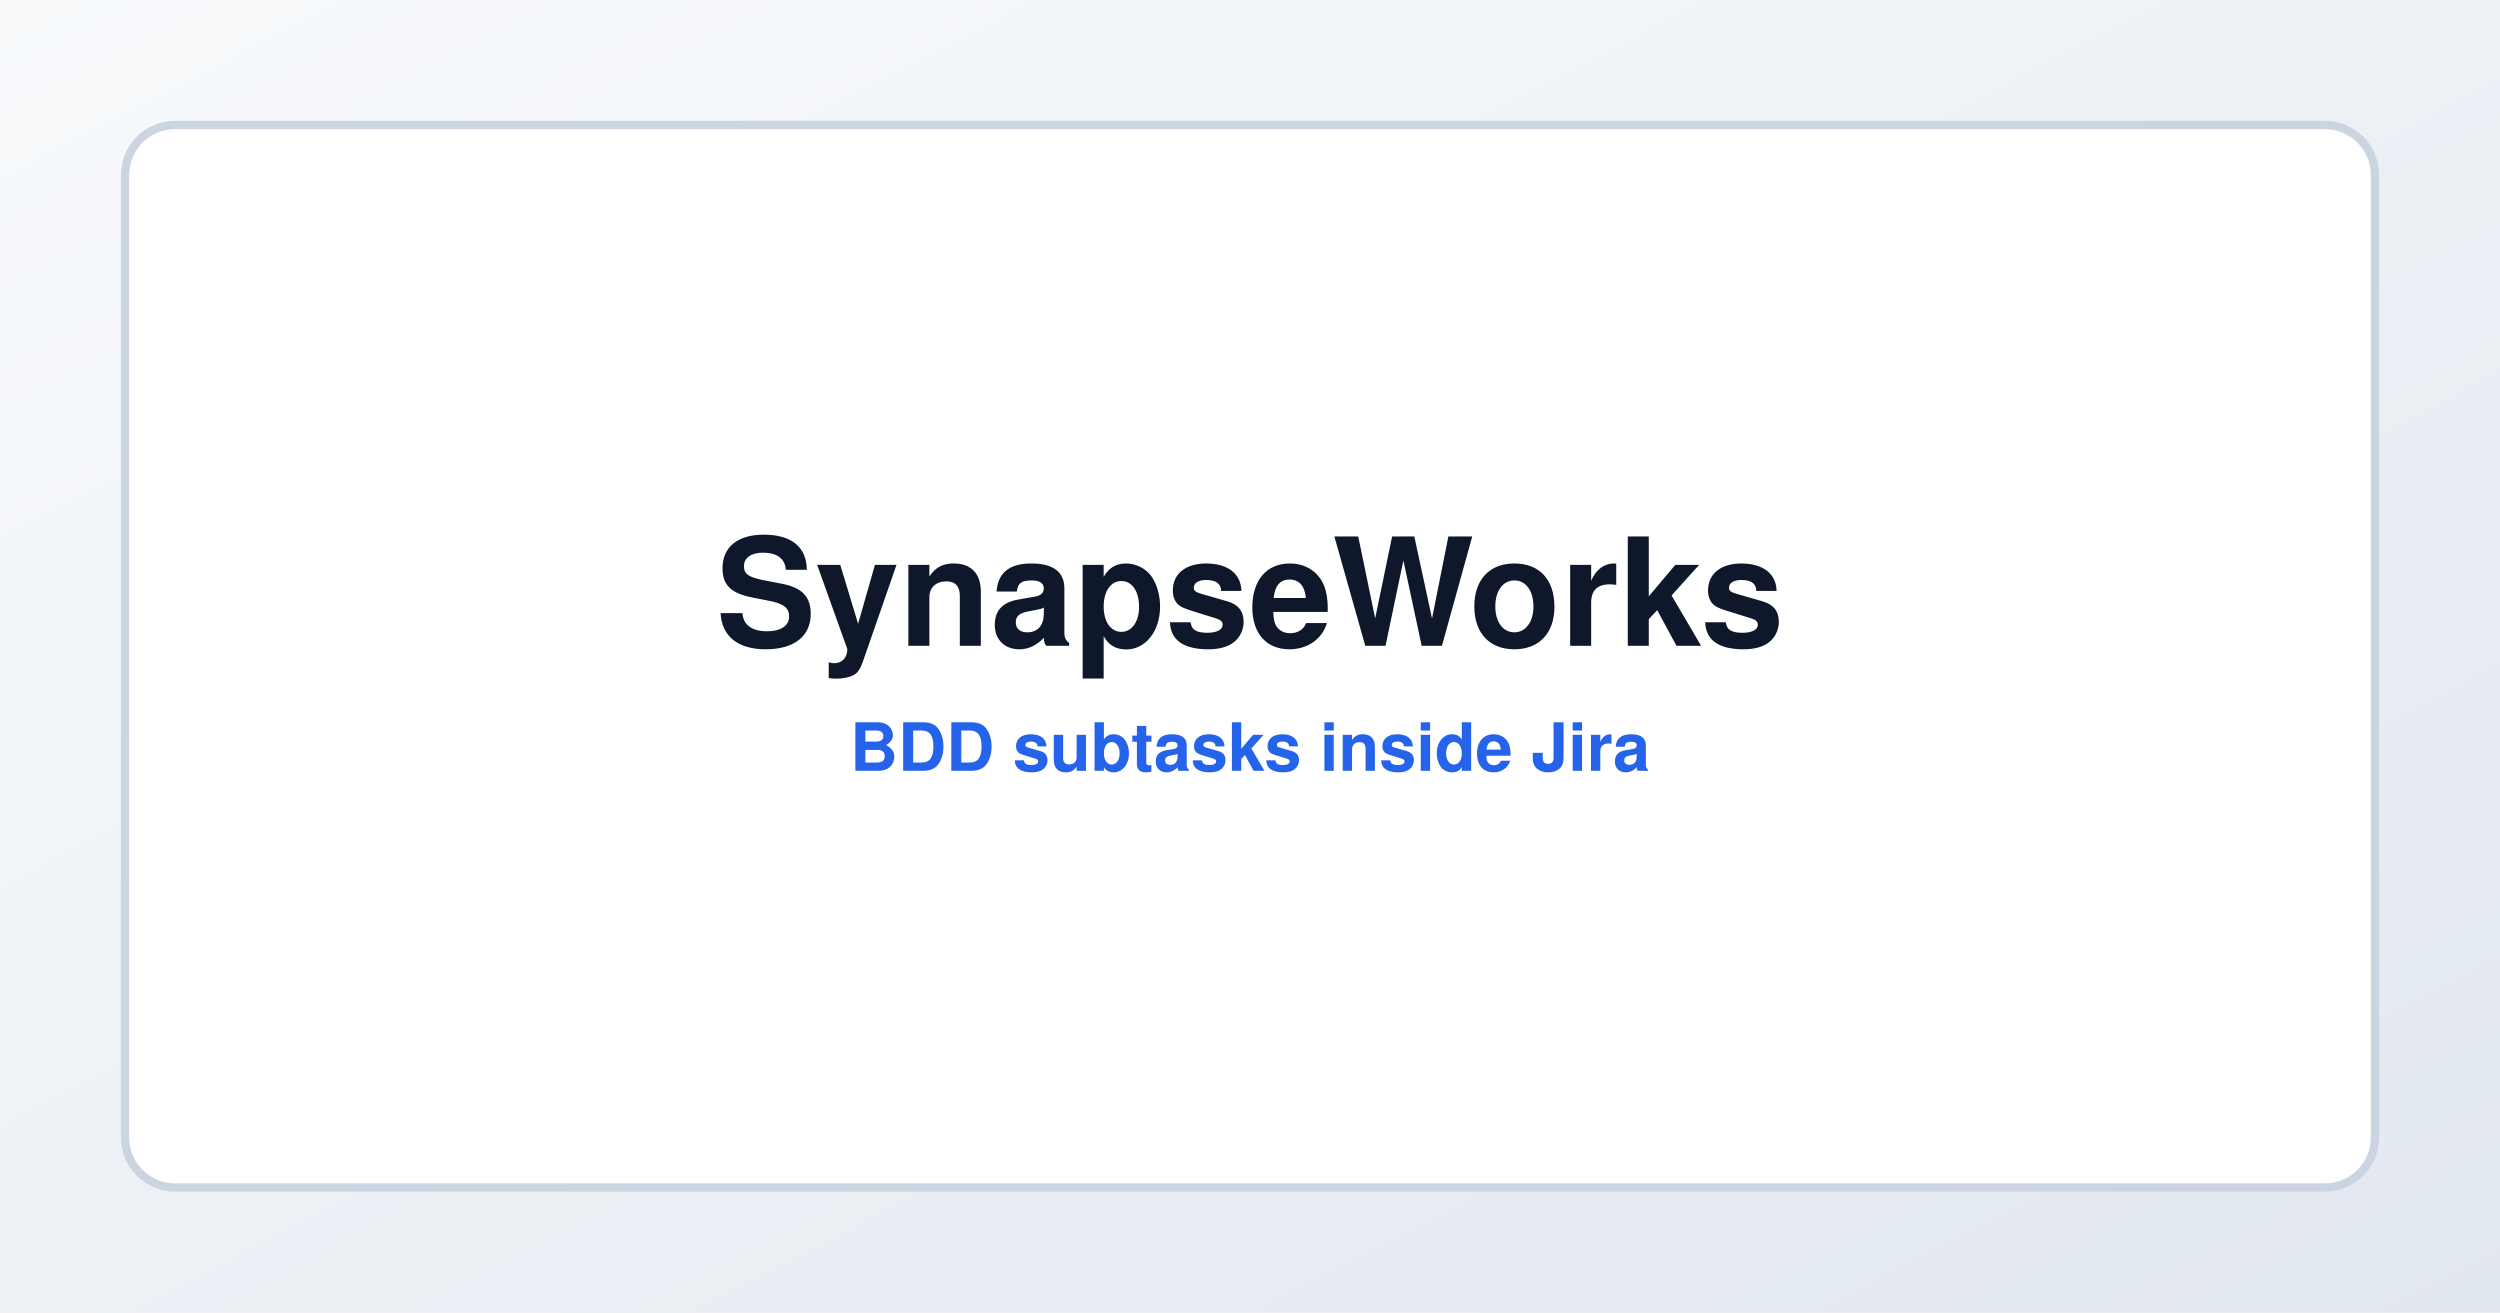
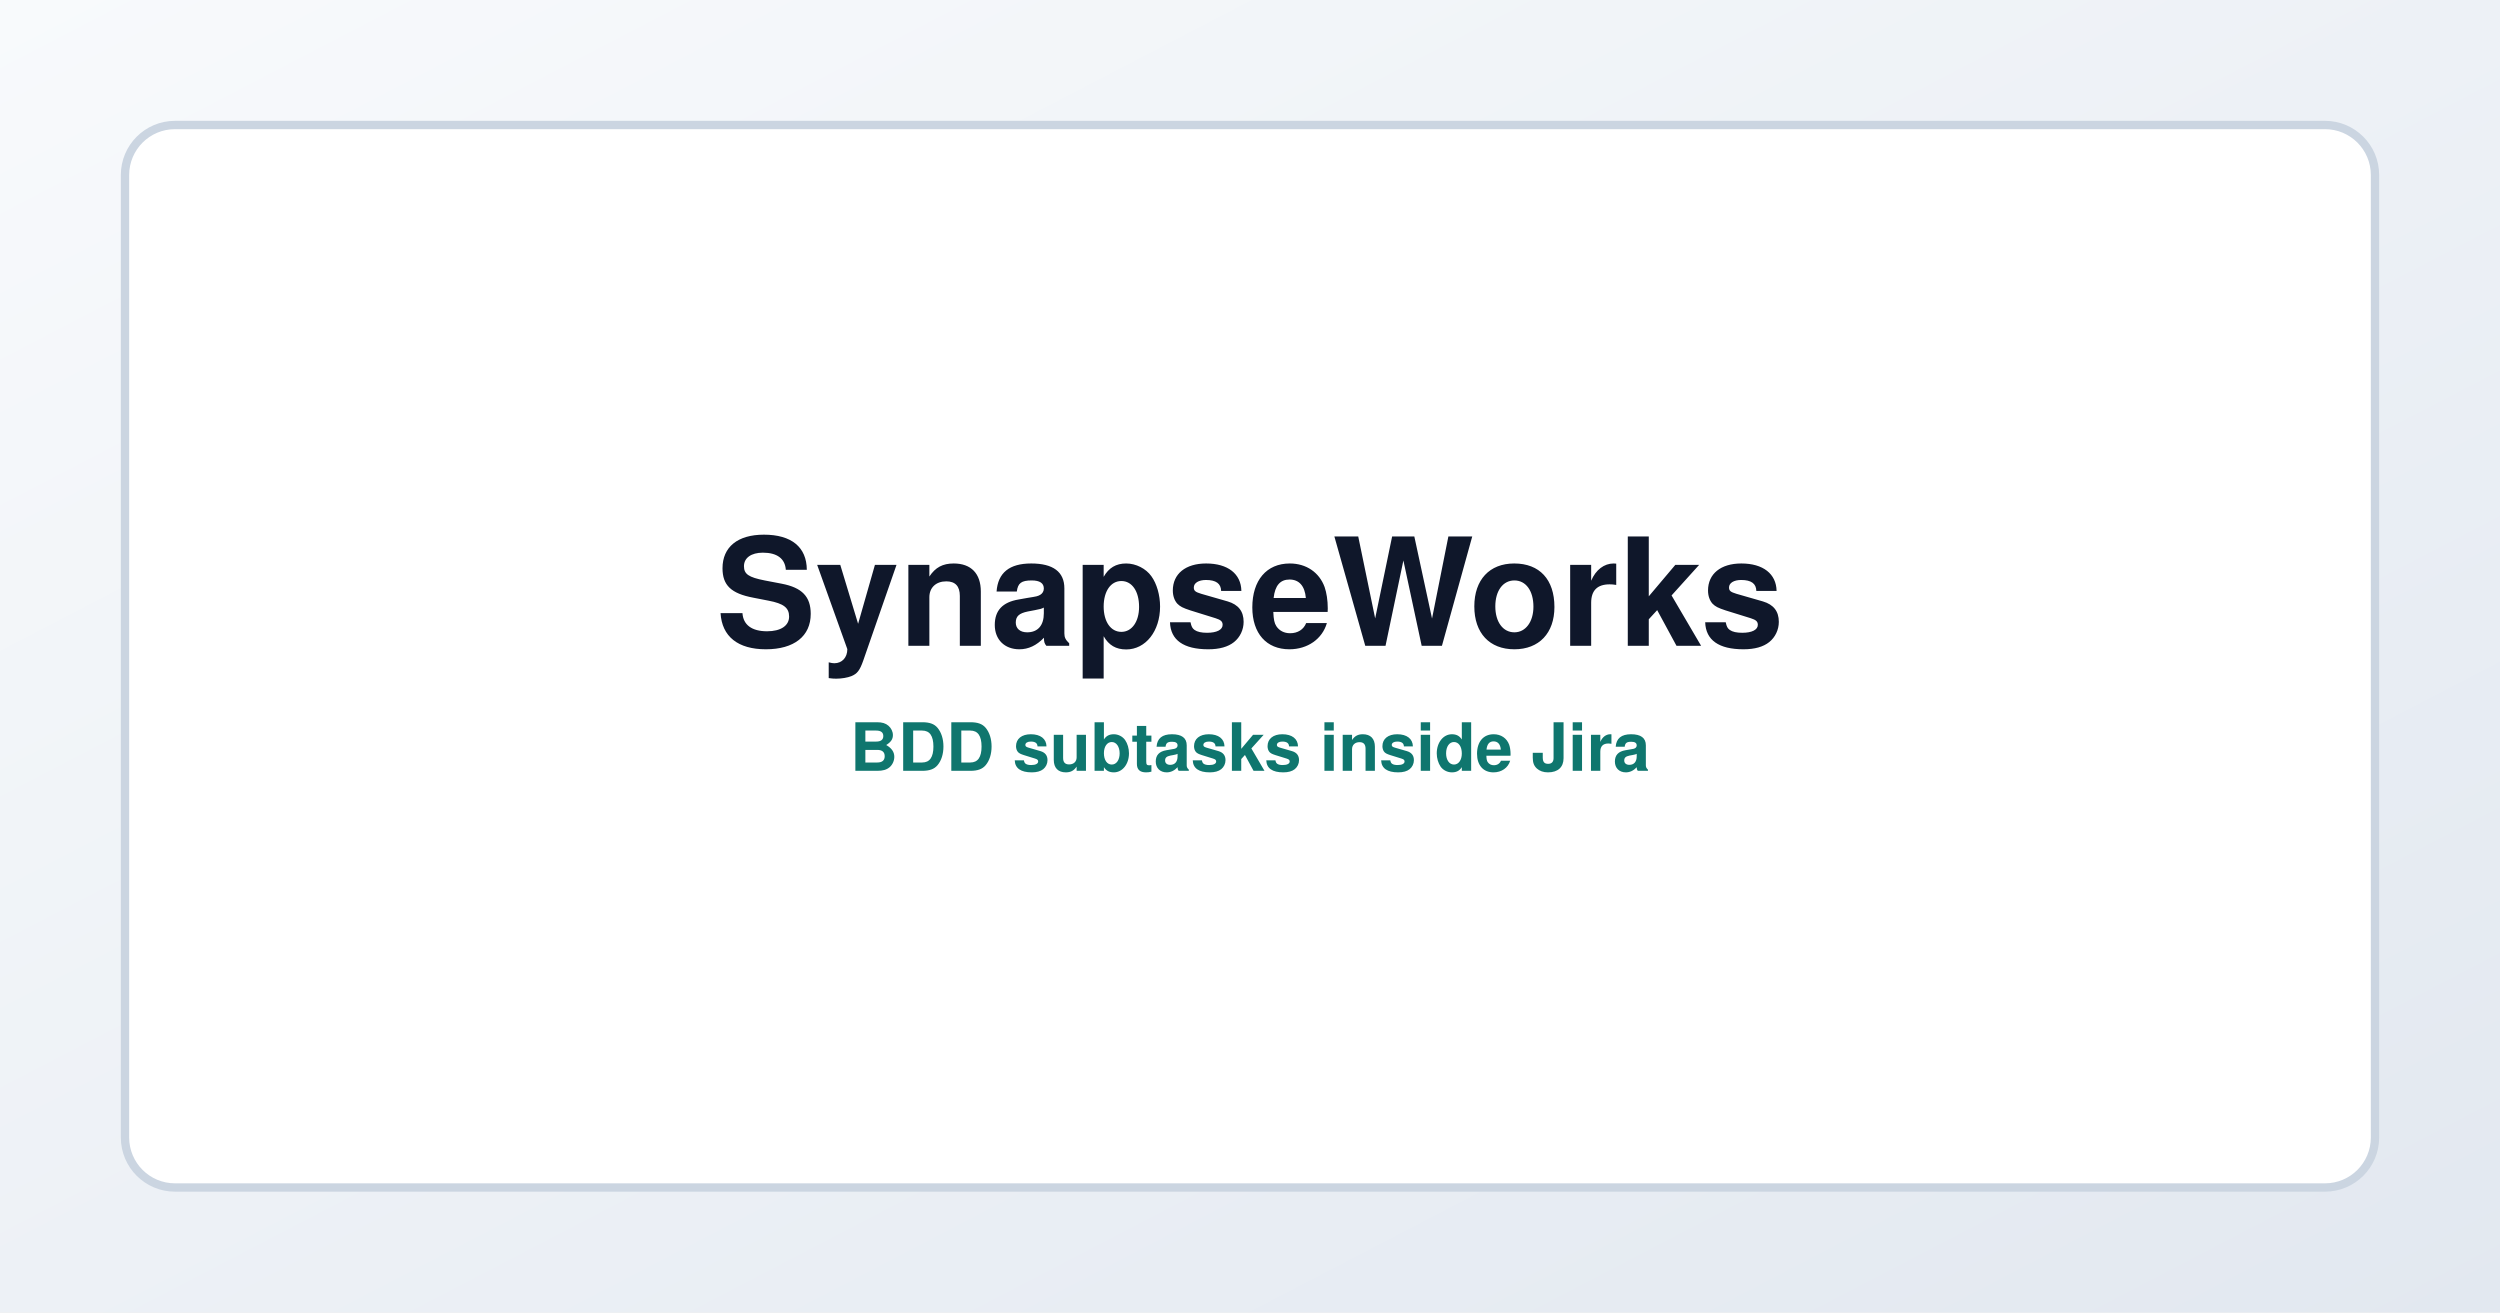
<svg xmlns="http://www.w3.org/2000/svg" width="1200" height="630" viewBox="0 0 1200 630">
  <defs>
    <linearGradient id="bg" x1="0%" y1="0%" x2="100%" y2="100%">
      <stop offset="0%" stop-color="#f8fafc" />
      <stop offset="100%" stop-color="#e2e8f0" />
    </linearGradient>
  </defs>
  <rect width="1200" height="630" fill="url(#bg)" />
  <rect x="60" y="60" width="1080" height="510" rx="24" fill="#ffffff" stroke="#cbd5e1" stroke-width="4" />
  <text x="600" y="310" text-anchor="middle" font-family="Helvetica, Arial, sans-serif" font-size="72" font-weight="700" fill="#0f172a">SynapseWorks</text>
-   <text x="600" y="370" text-anchor="middle" font-family="Helvetica, Arial, sans-serif" font-size="32" font-weight="600" fill="#2563eb">BDD subtasks inside Jira</text>
+   <text x="600" y="370" text-anchor="middle" font-family="Helvetica, Arial, sans-serif" font-size="32" font-weight="600" fill="#0f766e">BDD subtasks inside Jira</text>
</svg>
